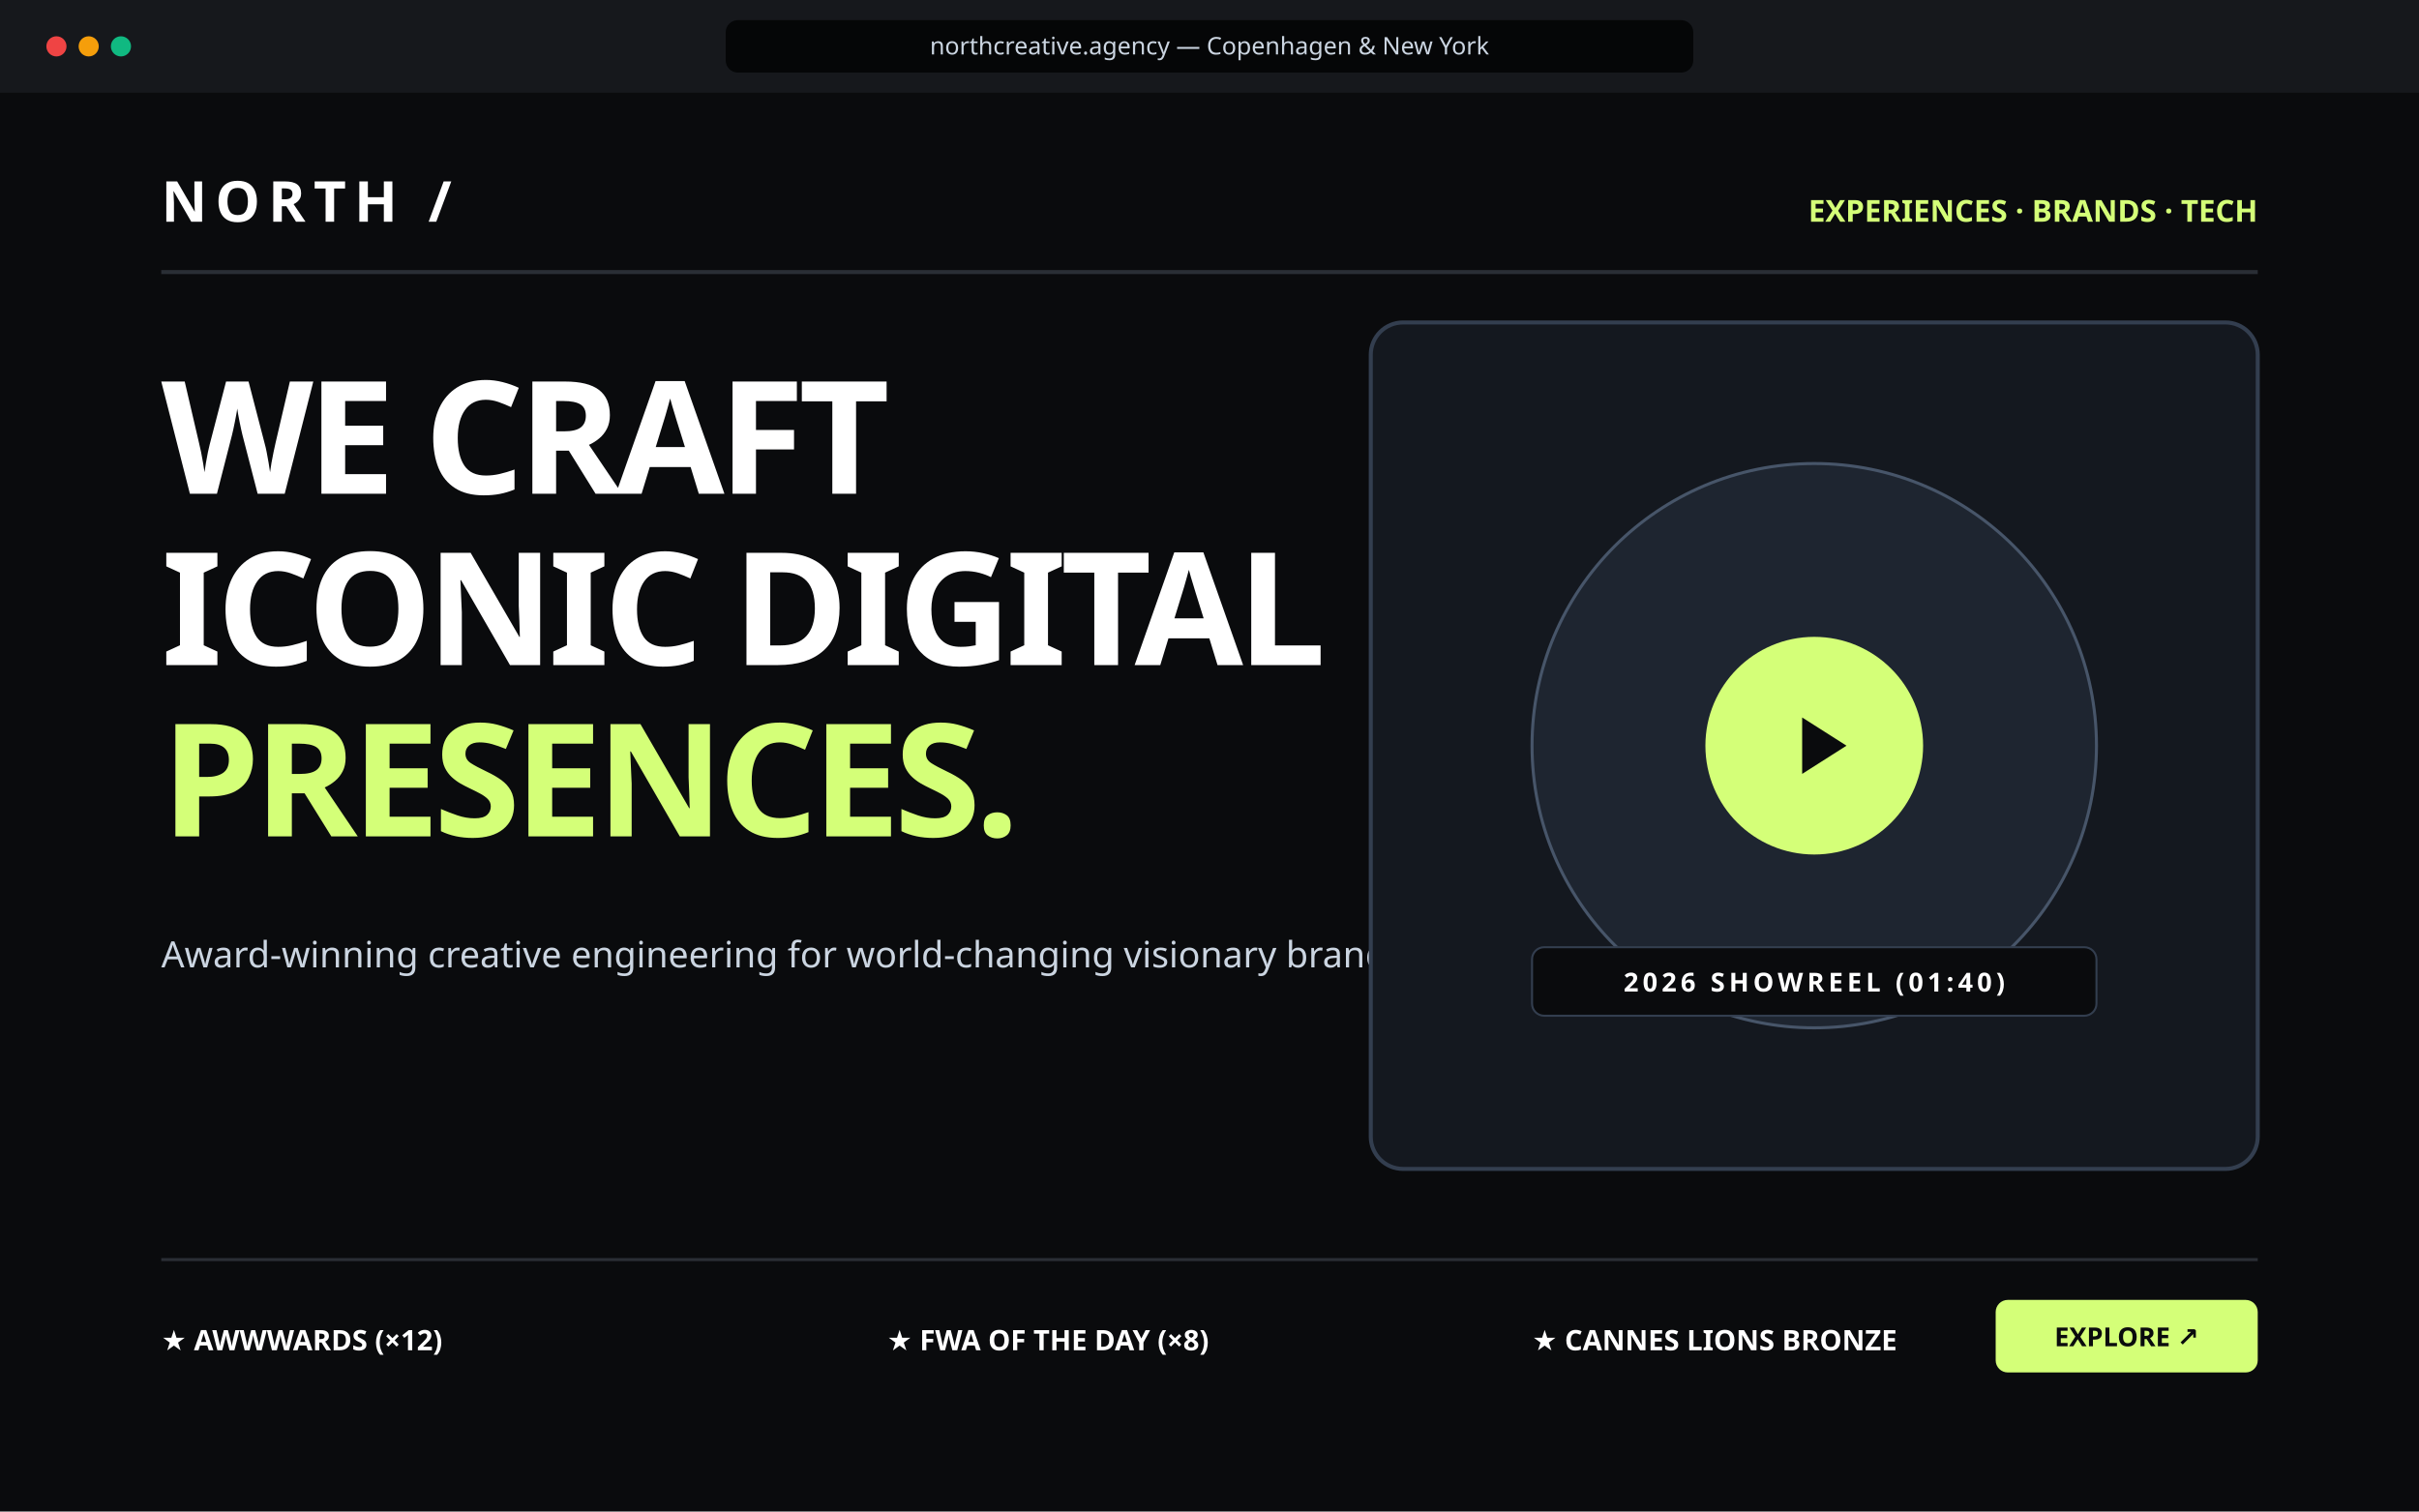
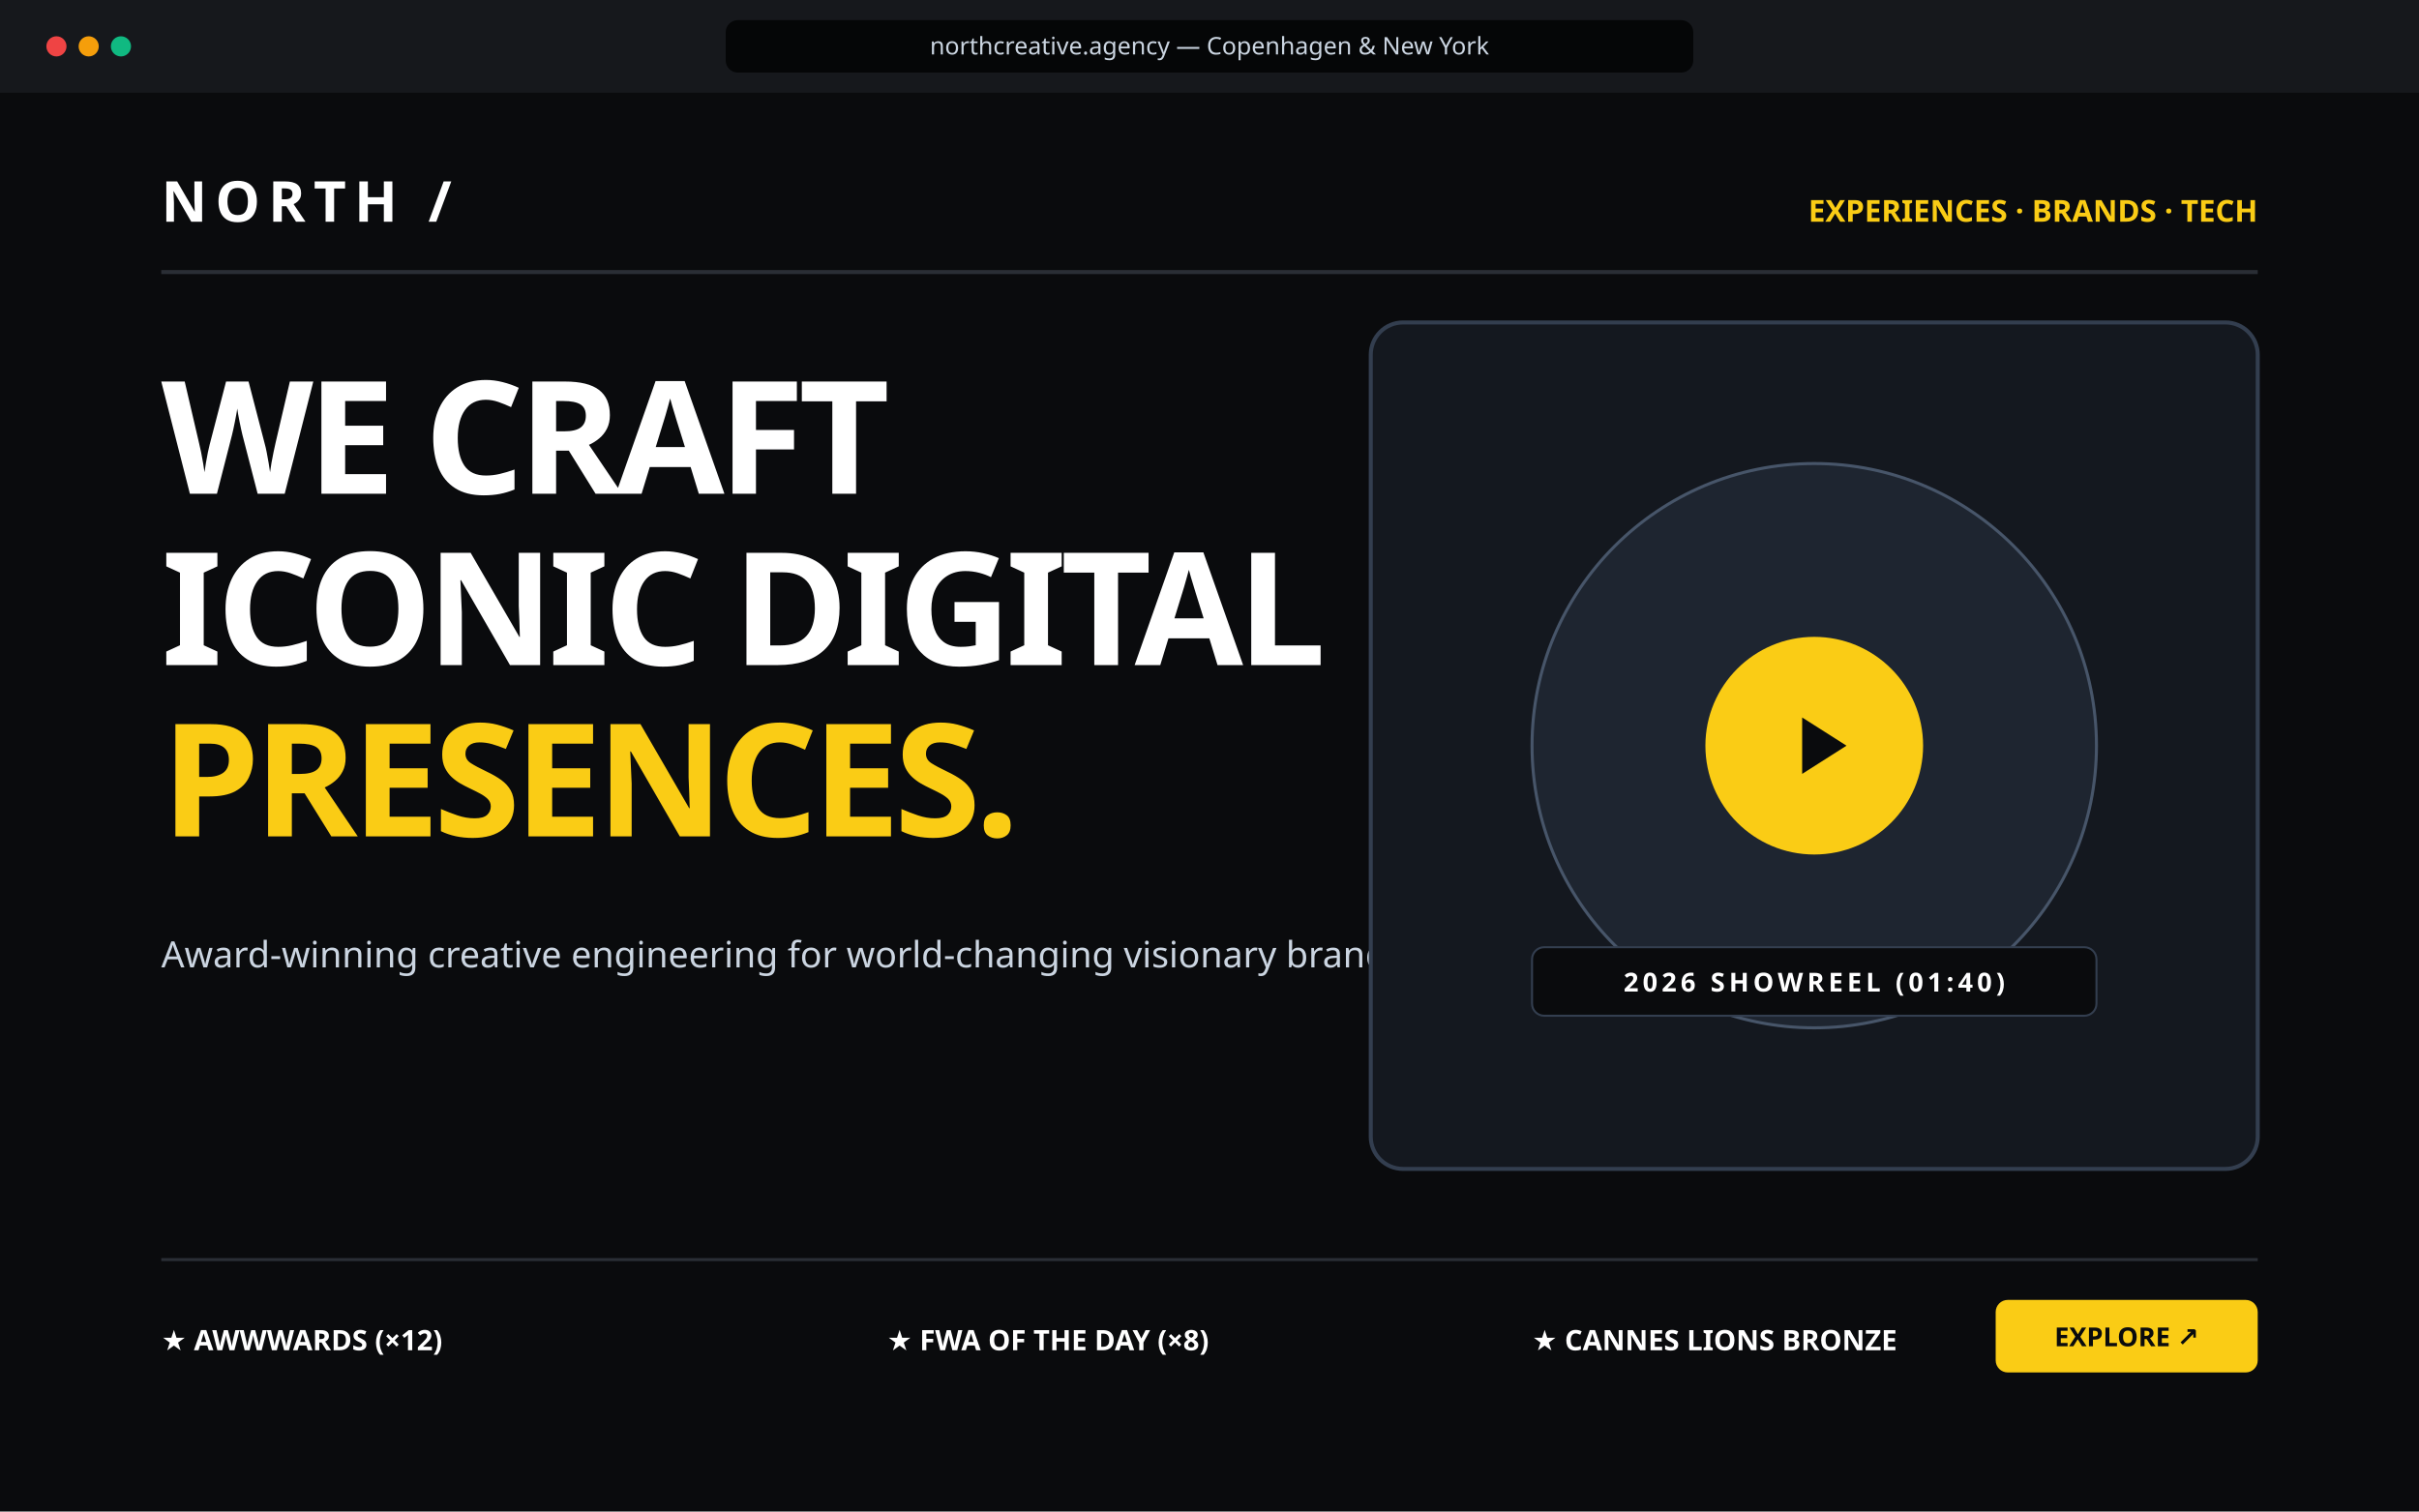
<svg xmlns="http://www.w3.org/2000/svg" viewBox="0 0 1200 750" width="1200" height="750">
  <rect width="1200" height="750" fill="#0A0B0D" />
  <rect width="1200" height="46" fill="#16181C" />
  <circle cx="28" cy="23" r="5" fill="#EF4444" />
  <circle cx="44" cy="23" r="5" fill="#F59E0B" />
  <circle cx="60" cy="23" r="5" fill="#10B981" />
  <rect x="360" y="10" width="480" height="26" rx="6" fill="#050607" />
  <text x="600" y="27" fill="#CBD5E1" font-family="system-ui, sans-serif" font-size="12" text-anchor="middle">northcreative.agency — Copenhagen &amp; New York</text>
  <text x="80" y="110" fill="#FFFFFF" font-family="'Outfit', system-ui" font-weight="900" font-size="28" letter-spacing="4">NORTH /</text>
-   <text x="1120" y="110" fill="#D4FF78" font-family="'Outfit', system-ui" font-weight="700" font-size="15" text-anchor="end">EXPERIENCES · BRANDS · TECH</text>
+   <text x="1120" y="110" fill="#FACC15" font-family="'Outfit', system-ui" font-weight="700" font-size="15" text-anchor="end">EXPERIENCES · BRANDS · TECH</text>
  <line x1="80" y1="135" x2="1120" y2="135" stroke="#2A2E35" stroke-width="2" />
  <g transform="translate(80, 180)">
    <text x="0" y="65" fill="#FFFFFF" font-family="'Outfit', system-ui" font-weight="900" font-size="78" letter-spacing="-3">WE CRAFT</text>
    <text x="0" y="150" fill="#FFFFFF" font-family="'Outfit', system-ui" font-weight="900" font-size="78" letter-spacing="-3">ICONIC DIGITAL</text>
-     <text x="0" y="235" fill="#D4FF78" font-family="'Outfit', system-ui" font-weight="900" font-size="78" letter-spacing="-3">PRESENCES.</text>
+     <text x="0" y="235" fill="#FACC15" font-family="'Outfit', system-ui" font-weight="900" font-size="78" letter-spacing="-3">PRESENCES.</text>
    <text x="0" y="300" fill="#CBD5E1" font-family="'Outfit', system-ui" font-size="18" font-weight="400">Award-winning creative engineering for world-changing visionary brands.</text>
  </g>
  <g transform="translate(680, 160)">
    <rect width="440" height="420" rx="16" fill="#14181F" stroke="#333E4F" stroke-width="2" />
    <circle cx="220" cy="210" r="140" fill="#1E2530" stroke="#475569" stroke-width="1.5" />
-     <circle cx="220" cy="210" r="54" fill="#D4FF78" />
+     <circle cx="220" cy="210" r="54" fill="#FACC15" />
    <polygon points="214,196 236,210 214,224" fill="#0A0B0D" />
    <rect x="80" y="310" width="280" height="34" rx="6" fill="#0A0B0D" stroke="#333E4F" stroke-width="1" />
    <text x="220" y="332" fill="#FFFFFF" font-family="'Outfit', system-ui" font-size="13" font-weight="700" text-anchor="middle" letter-spacing="2">2026 SHOWREEL (01:40)</text>
  </g>
  <line x1="80" y1="625" x2="1120" y2="625" stroke="#2A2E35" stroke-width="1.5" />
  <text x="80" y="670" fill="#FFFFFF" font-family="system-ui" font-size="14" font-weight="700">★ AWWWARDS (×12)</text>
  <text x="440" y="670" fill="#FFFFFF" font-family="system-ui" font-size="14" font-weight="700">★ FWA OF THE DAY (×8)</text>
  <text x="760" y="670" fill="#FFFFFF" font-family="system-ui" font-size="14" font-weight="700">★ CANNES LIONS BRONZE</text>
-   <rect x="990" y="645" width="130" height="36" rx="6" fill="#D4FF78" />
+   <rect x="990" y="645" width="130" height="36" rx="6" fill="#FACC15" />
  <text x="1055" y="668" fill="#0A0B0D" font-family="system-ui" font-size="13" font-weight="800" text-anchor="middle">EXPLORE ↗</text>
</svg>
